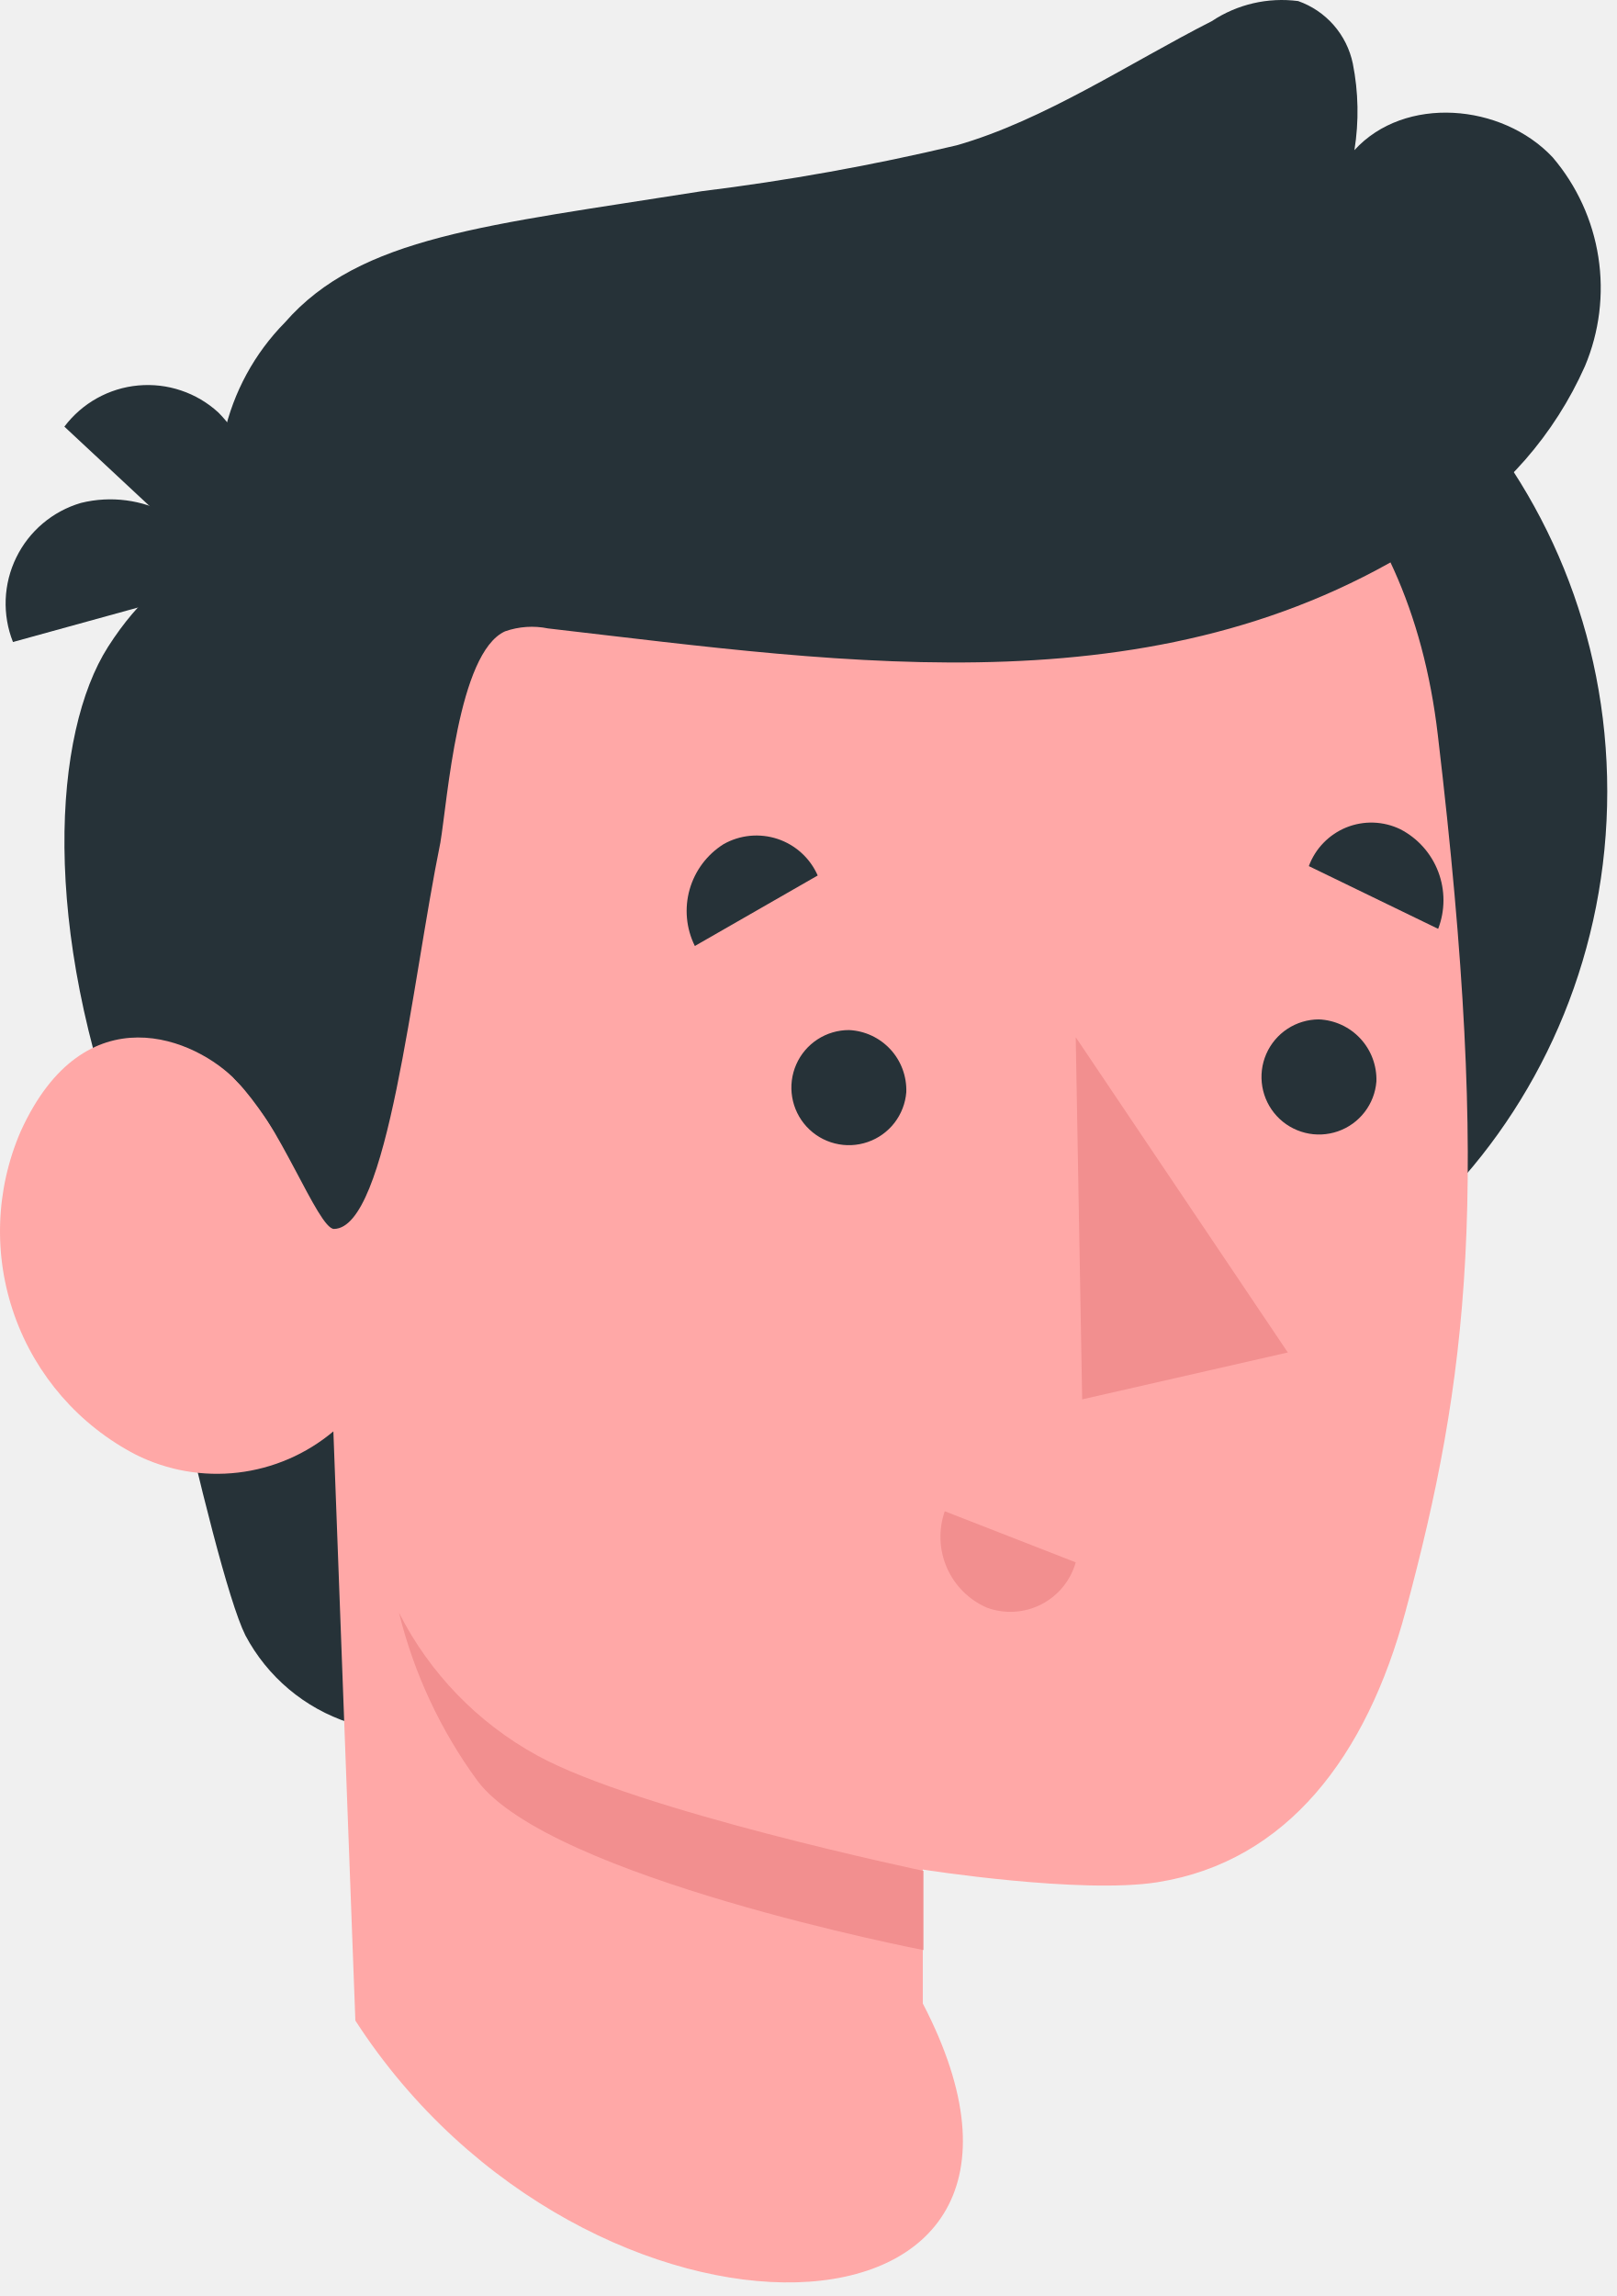
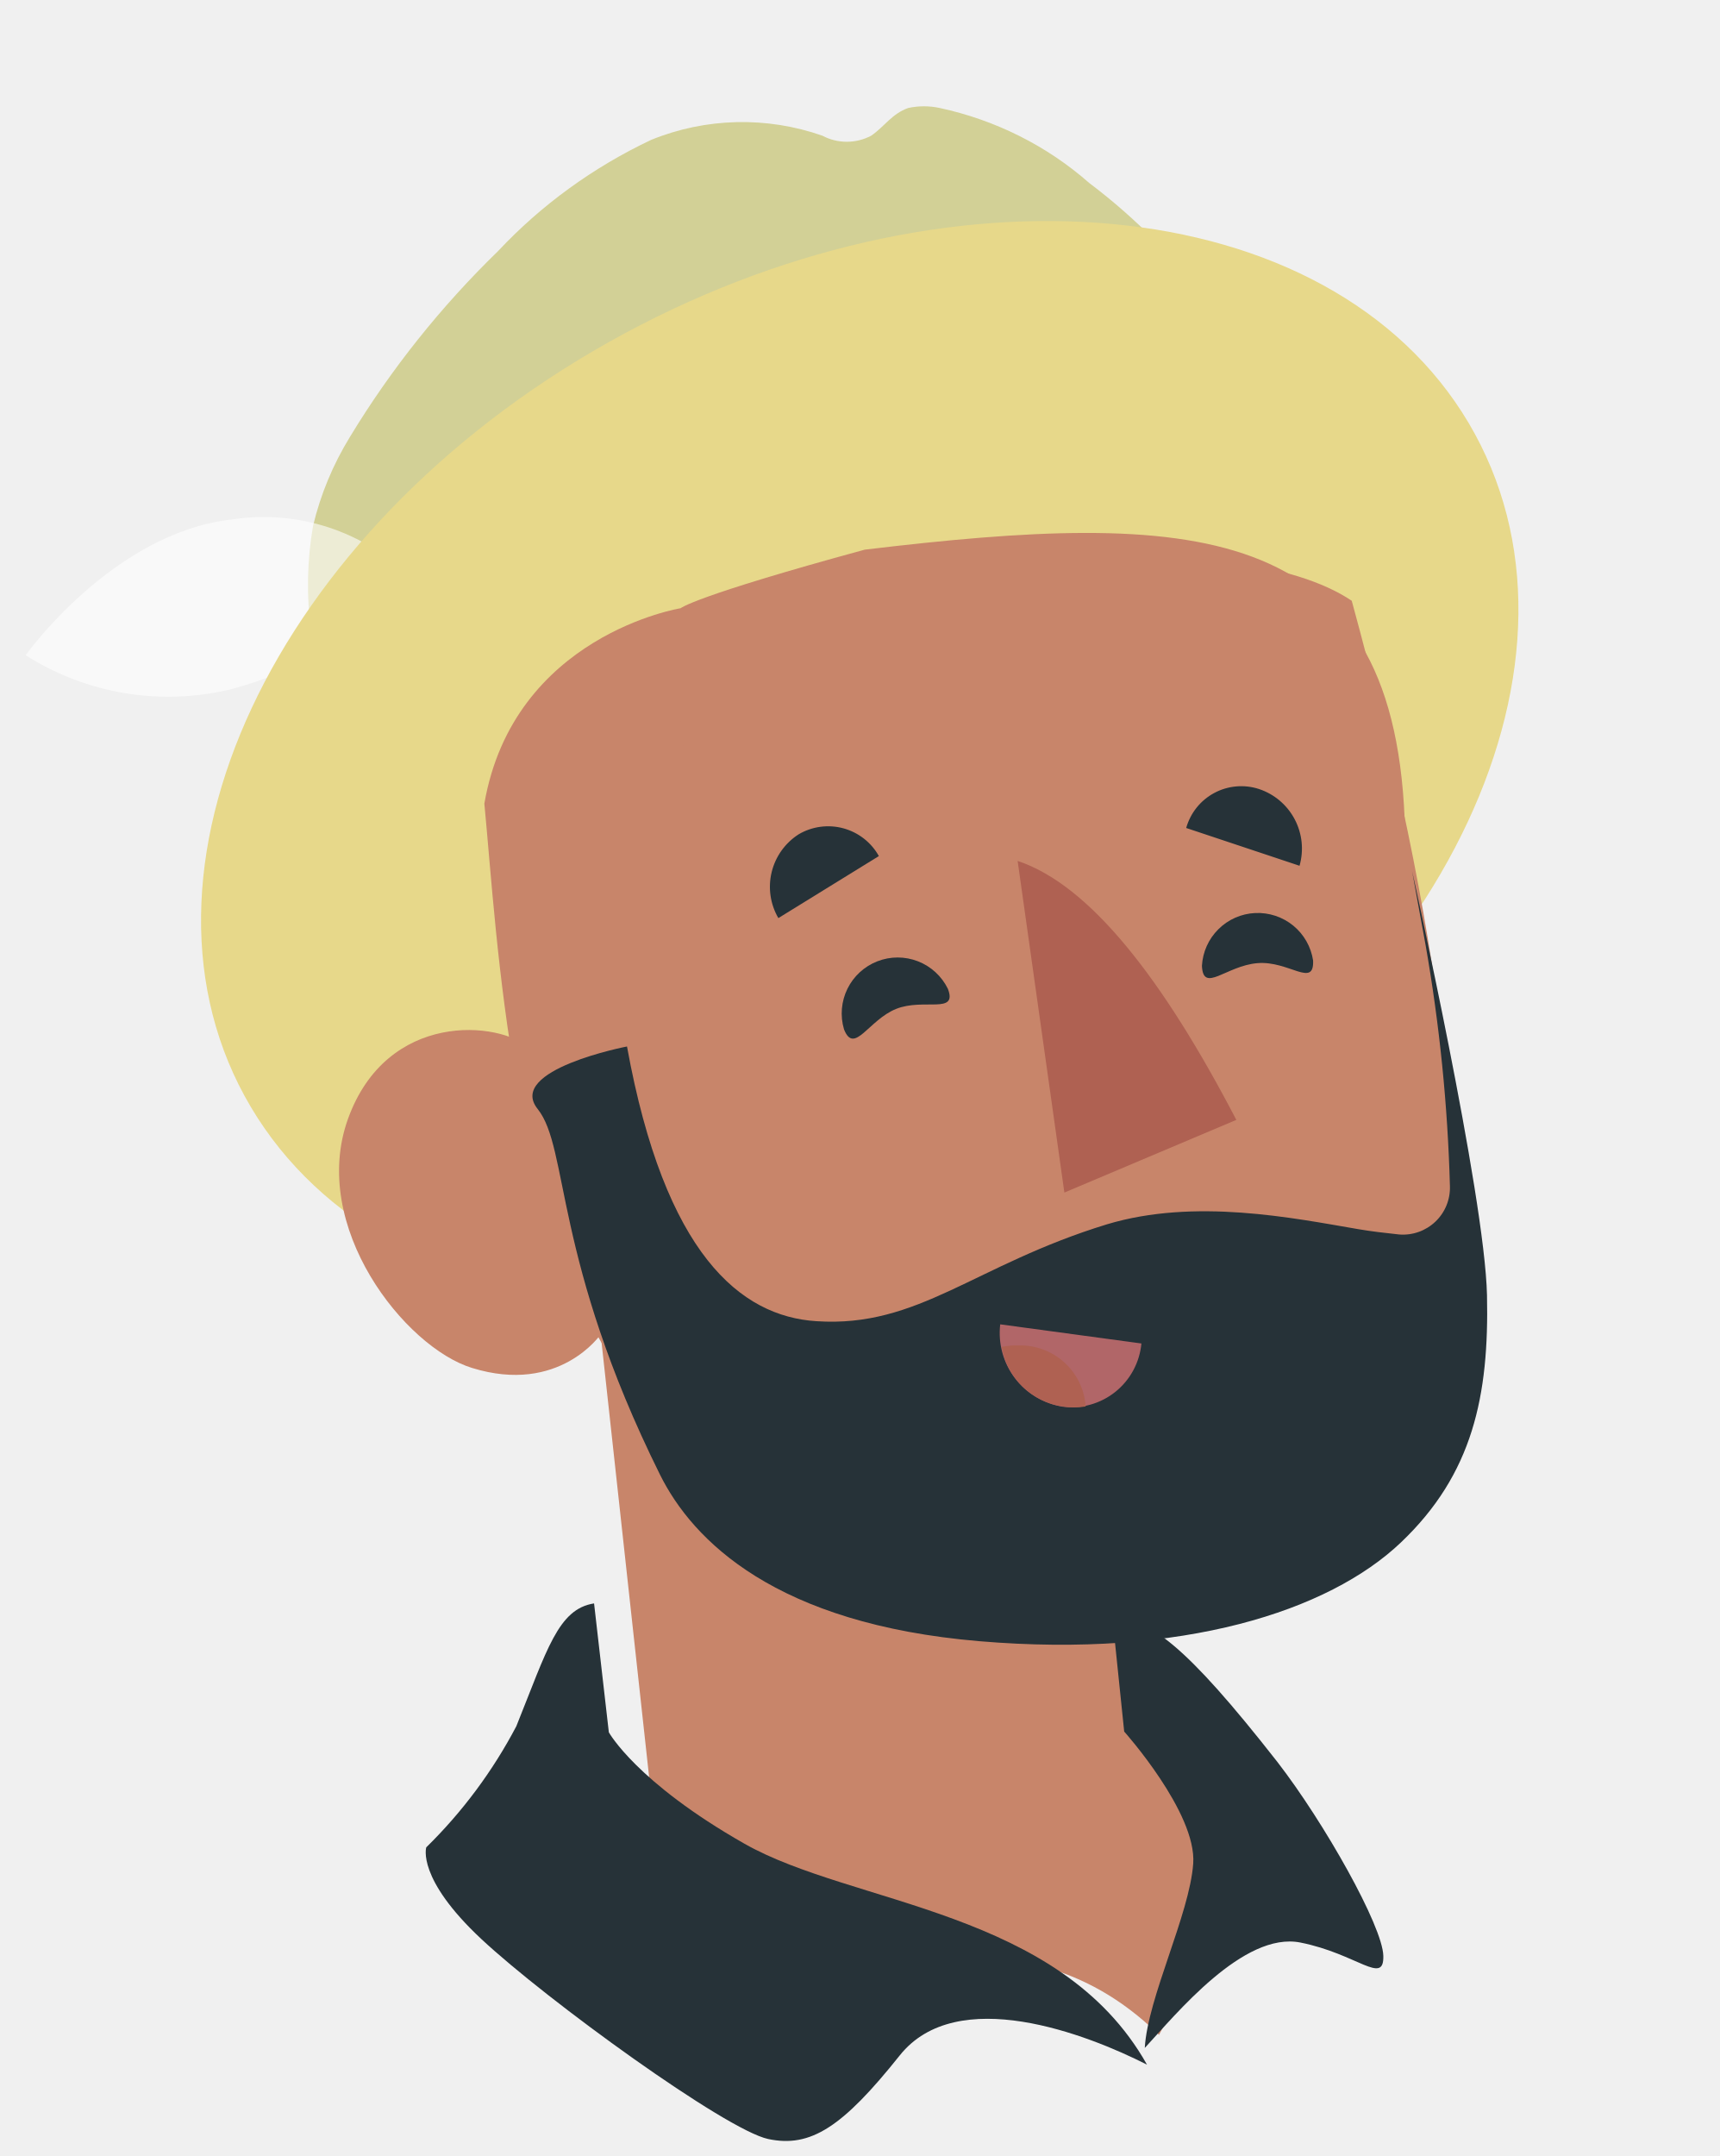
- <svg xmlns="http://www.w3.org/2000/svg" width="50" height="71" viewBox="0 0 50 71" fill="none">
-   <path d="M15.711 24.473C15.711 34.273 23.341 42.223 32.711 42.223C42.081 42.223 49.711 34.223 49.711 24.473C49.711 14.723 42.081 6.723 32.711 6.723C23.341 6.723 15.711 14.673 15.711 24.473Z" fill="#263238" />
-   <path d="M3.931 35.683C3.931 35.683 6.541 48.473 7.591 50.573C8.271 51.855 9.421 52.823 10.801 53.273L10.621 44.273L3.931 35.683Z" fill="#263238" />
-   <path d="M7.211 17.363C7.211 17.363 5.331 16.893 3.341 20.003C1.641 22.673 1.251 28.663 3.931 35.683L8.851 36.273L7.211 17.363Z" fill="#263238" />
-   <path d="M10.331 36.273C9.331 36.893 8.581 34.773 7.331 33.443C6.081 32.113 2.621 30.633 0.641 34.983C-0.142 36.791 -0.21 38.828 0.451 40.684C1.111 42.54 2.452 44.077 4.201 44.983C5.178 45.472 6.278 45.665 7.364 45.537C8.449 45.409 9.474 44.966 10.311 44.263L10.991 62.483C18.151 73.563 34.371 73.163 28.541 61.953V57.813C28.541 57.813 33.431 58.583 35.811 58.203C39.811 57.563 42.271 54.303 43.471 49.833C45.401 42.653 46.141 36.833 44.471 22.733C42.671 7.253 25.391 7.093 16.051 13.213C6.711 19.333 10.331 36.273 10.331 36.273Z" fill="#FFA8A7" />
-   <path d="M10.331 38.003C9.831 38.003 8.601 34.603 7.331 33.443C5.621 31.833 7.171 17.363 7.171 17.363C6.723 16.101 6.639 14.739 6.929 13.432C7.219 12.126 7.871 10.927 8.811 9.973C11.141 7.303 15.041 6.973 21.701 5.913C24.355 5.586 26.989 5.112 29.591 4.493C32.291 3.723 34.961 1.933 37.481 0.653C38.267 0.131 39.215 -0.089 40.151 0.033C40.575 0.182 40.953 0.438 41.249 0.776C41.545 1.114 41.749 1.523 41.841 1.963C42.017 2.846 42.034 3.754 41.891 4.643C43.441 2.943 46.451 3.193 48.021 4.863C48.77 5.741 49.26 6.811 49.436 7.951C49.613 9.092 49.469 10.259 49.021 11.323C48.082 13.436 46.528 15.217 44.561 16.433C36.191 22.083 26.321 20.513 16.951 19.433C16.508 19.342 16.048 19.373 15.621 19.523C14.161 20.183 13.841 24.743 13.621 26.053C12.721 30.463 12.001 37.973 10.331 38.003Z" fill="#263238" />
-   <path d="M6.991 17.853L1.991 13.193C2.262 12.834 2.605 12.534 2.998 12.315C3.391 12.096 3.825 11.961 4.274 11.92C4.722 11.879 5.174 11.931 5.6 12.075C6.027 12.218 6.419 12.449 6.751 12.753C7.419 13.42 7.814 14.313 7.859 15.257C7.903 16.2 7.593 17.126 6.991 17.853V17.853Z" fill="#263238" />
-   <path d="M7.001 18.033L0.401 19.853C0.235 19.434 0.159 18.986 0.176 18.536C0.194 18.086 0.305 17.644 0.503 17.24C0.7 16.835 0.98 16.476 1.324 16.186C1.668 15.895 2.069 15.68 2.501 15.553C3.425 15.323 4.403 15.451 5.237 15.911C6.071 16.371 6.701 17.129 7.001 18.033V18.033Z" fill="#263238" />
-   <path d="M28.561 57.853C28.561 57.853 19.711 55.993 16.611 54.283C14.776 53.277 13.288 51.739 12.341 49.873C12.803 51.748 13.629 53.515 14.771 55.073C17.031 58.073 28.561 60.303 28.561 60.303V57.853Z" fill="#F28F8F" />
-   <path d="M25.291 27.073L21.491 29.253C21.222 28.711 21.165 28.089 21.329 27.507C21.494 26.925 21.869 26.424 22.381 26.103C22.633 25.961 22.911 25.874 23.199 25.846C23.486 25.819 23.777 25.852 24.051 25.943C24.325 26.034 24.577 26.182 24.791 26.377C25.004 26.571 25.174 26.808 25.291 27.073Z" fill="#263238" />
-   <path d="M29.221 46.733L33.271 48.313C33.192 48.592 33.057 48.852 32.873 49.076C32.689 49.3 32.461 49.483 32.202 49.615C31.944 49.746 31.661 49.823 31.372 49.84C31.082 49.857 30.793 49.814 30.521 49.713C29.968 49.472 29.527 49.031 29.286 48.478C29.045 47.925 29.022 47.302 29.221 46.733V46.733Z" fill="#F28F8F" />
-   <path d="M44.481 28.723L40.481 26.783C40.581 26.514 40.735 26.268 40.936 26.062C41.136 25.856 41.377 25.694 41.643 25.586C41.91 25.479 42.196 25.428 42.483 25.438C42.77 25.448 43.052 25.518 43.311 25.643C43.851 25.922 44.269 26.391 44.484 26.959C44.7 27.528 44.699 28.156 44.481 28.723V28.723Z" fill="#263238" />
-   <path d="M42.571 33.443C42.544 33.788 42.417 34.117 42.205 34.391C41.994 34.665 41.707 34.871 41.381 34.984C41.054 35.098 40.701 35.114 40.366 35.03C40.03 34.946 39.726 34.767 39.491 34.513C39.256 34.26 39.1 33.943 39.042 33.602C38.984 33.261 39.026 32.91 39.164 32.593C39.302 32.276 39.529 32.006 39.818 31.816C40.107 31.626 40.445 31.524 40.791 31.523C41.281 31.544 41.743 31.757 42.076 32.117C42.409 32.476 42.587 32.953 42.571 33.443V33.443Z" fill="#263238" />
-   <path d="M28.031 33.773C28.004 34.118 27.876 34.448 27.665 34.722C27.453 34.996 27.166 35.202 26.838 35.315C26.511 35.428 26.158 35.444 25.822 35.359C25.486 35.275 25.182 35.094 24.948 34.84C24.713 34.585 24.558 34.267 24.501 33.926C24.444 33.584 24.488 33.233 24.627 32.916C24.766 32.599 24.995 32.33 25.285 32.141C25.576 31.952 25.915 31.852 26.261 31.853C26.749 31.876 27.208 32.091 27.54 32.45C27.871 32.809 28.047 33.285 28.031 33.773Z" fill="#263238" />
-   <path d="M33.271 32.073L33.471 43.273L39.831 41.823L33.271 32.073Z" fill="#F28F8F" />
+ <svg xmlns="http://www.w3.org/2000/svg" width="71" height="89" viewBox="0 0 71 89" fill="none">
+   <path d="M12.928 21.701C13.236 20.412 13.75 19.175 14.45 18.035C16.145 15.24 18.203 12.66 20.573 10.358C22.354 8.459 24.497 6.904 26.888 5.774C29.136 4.857 31.665 4.796 33.959 5.602C34.267 5.766 34.613 5.852 34.965 5.852C35.318 5.852 35.664 5.766 35.972 5.602C36.511 5.236 36.835 4.686 37.506 4.457C37.932 4.365 38.374 4.365 38.8 4.457C41.105 4.953 43.233 6.02 44.972 7.55C46.938 9.032 48.659 10.79 50.077 12.764C50.369 13.136 50.6 13.55 50.76 13.99C50.923 14.436 50.897 14.925 50.688 15.353C50.089 16.499 48.291 17.015 47.248 17.553C45.822 18.252 44.408 18.951 43.018 19.708L33.863 24.692L16.918 33.859C16.714 33.973 14.617 34.89 14.617 35.119C13.728 32.154 13.134 29.116 12.844 26.044C12.65 24.6 12.678 23.137 12.928 21.701V21.701Z" fill="#D2D096" />
+   <path opacity="0.6" d="M16.955 23.858C16.011 22.906 14.849 22.19 13.566 21.77C12.283 21.35 10.915 21.238 9.579 21.443C4.662 21.986 1.06 27.047 1.06 27.047C2.31 27.844 3.714 28.379 5.184 28.618C6.654 28.857 8.159 28.795 9.604 28.436C12.462 27.661 15.021 26.068 16.955 23.858Z" fill="white" />
+   <path d="M10.359 45.699C4.638 36.058 11.256 21.92 25.141 14.121C39.025 6.322 54.919 7.816 60.641 17.457C66.362 27.098 59.744 41.236 45.859 49.035C31.975 56.834 16.081 55.34 10.359 45.699Z" fill="#E7D88A" />
+   <path d="M20 33.171C20.553 38.947 21.082 50.46 25.853 57C25.853 57 33.884 57.018 40.397 56.546C53.421 55.556 55.973 45.258 58 33.805C57.493 21.392 49.191 21.075 35.707 22.69C28.613 24.623 28.107 25.107 28.107 25.107C28.107 25.107 21.212 26.218 20 33.171Z" fill="#C8856A" />
+   <path d="M19.491 56.469C23.099 57.586 24.803 55.083 24.803 55.083L26.862 73.889C28.478 76.561 30.89 78.616 33.732 79.742C38.245 81.358 43.085 79.334 47.858 84C50.928 78.167 52.669 75.255 47.04 71.037L46.434 65.463C48.506 65.477 50.574 65.287 52.612 64.895C56.461 63.898 58.674 60.508 59.501 56.031C60.82 48.811 59.501 38.262 55.816 24.8C51.159 21.659 36.744 22.337 28.026 29.158C29.113 37.135 27.237 40.954 27.487 43.876C27.137 44.773 26.624 45.592 25.977 46.289C24.649 47.705 23.215 44.474 21.916 43.297C20.617 42.12 15.979 41.732 14.372 46.179C12.765 50.626 16.72 55.622 19.491 56.469Z" fill="#C8856A" />
+   <path d="M47.361 85.229C44.88 83.969 39.511 81.889 37.151 84.849C34.791 87.809 33.471 88.669 31.721 88.299C29.971 87.929 22.57 82.559 19.881 80.049C17.191 77.539 17.601 76.259 17.601 76.259C19.093 74.796 20.348 73.109 21.32 71.259C22.59 68.109 23.041 66.419 24.53 66.189L25.14 71.509C25.14 71.509 26.27 73.569 30.741 76.109C35.211 78.649 43.761 78.819 47.361 85.229Z" fill="#263238" />
+   <path d="M47.27 84.539C48.56 83.149 51.35 79.719 53.7 80.189C56.05 80.659 57.15 81.969 57.12 80.739C57.09 79.509 54.69 75.249 52.75 72.739C48.89 67.809 47.49 66.879 45.93 66.739L46.42 71.479C46.42 71.479 49.42 74.829 49.27 76.929C49.12 79.029 47.39 82.459 47.27 84.539Z" fill="#263238" />
+   <path d="M39.14 40.819C39.55 41.889 38.14 41.189 37 41.649C35.86 42.109 35.27 43.559 34.85 42.489C34.686 41.934 34.737 41.337 34.992 40.817C35.247 40.298 35.688 39.893 36.228 39.683C36.767 39.472 37.366 39.473 37.906 39.683C38.445 39.894 38.886 40.299 39.14 40.819V40.819Z" fill="#263238" />
+   <path d="M54.22 39.649C54.27 40.799 53.22 39.649 51.92 39.759C50.62 39.869 49.68 41.019 49.63 39.869C49.662 39.298 49.904 38.76 50.31 38.358C50.715 37.955 51.255 37.717 51.826 37.69C52.397 37.663 52.957 37.848 53.4 38.209C53.842 38.571 54.134 39.084 54.22 39.649V39.649Z" fill="#263238" />
+   <path d="M36.29 35.339L32.14 37.899C31.806 37.325 31.707 36.645 31.864 36C32.021 35.355 32.421 34.796 32.98 34.439C33.256 34.277 33.561 34.172 33.878 34.13C34.194 34.088 34.516 34.109 34.825 34.193C35.133 34.277 35.421 34.421 35.673 34.618C35.925 34.815 36.135 35.06 36.29 35.339V35.339Z" fill="#263238" />
+   <path d="M53.66 35.739L48.98 34.179C49.066 33.873 49.213 33.587 49.411 33.339C49.61 33.09 49.857 32.885 50.137 32.735C50.418 32.584 50.725 32.492 51.042 32.464C51.359 32.435 51.678 32.471 51.98 32.569C52.616 32.778 53.145 33.225 53.458 33.816C53.771 34.407 53.844 35.096 53.66 35.739V35.739Z" fill="#263238" />
+   <path d="M42.02 35.539L43.95 49.229L51.05 46.229C48.02 40.409 45.011 36.539 42.02 35.539Z" fill="#AF6152" />
+   <path d="M25.89 43.199C27.451 51.789 30.581 54.339 33.711 54.539C37.931 54.819 40.221 52.219 45.711 50.539C49.34 49.449 53.391 50.279 56.081 50.739C56.6 50.829 57.2 50.899 57.77 50.959C58.044 50.982 58.318 50.946 58.577 50.855C58.835 50.764 59.071 50.619 59.27 50.43C59.468 50.242 59.624 50.013 59.728 49.759C59.831 49.505 59.88 49.233 59.87 48.959C59.779 45.632 59.444 42.317 58.87 39.039L58.31 35.969C58.31 35.969 61.31 49.329 61.401 53.469C61.49 57.609 60.821 60.849 57.84 63.679C54.861 66.509 48.84 68.459 40.441 67.749C32.041 67.039 28.61 63.609 27.25 60.869C22.84 51.979 23.5 47.399 22.201 45.779C20.901 44.159 25.89 43.199 25.89 43.199Z" fill="#263238" />
+   <path d="M41.301 54.669L47.131 55.459C47.095 55.846 46.981 56.222 46.797 56.565C46.613 56.907 46.362 57.209 46.059 57.453C45.756 57.696 45.407 57.876 45.032 57.982C44.658 58.088 44.267 58.117 43.881 58.069C43.095 57.945 42.387 57.522 41.906 56.888C41.425 56.254 41.208 55.459 41.301 54.669V54.669Z" fill="#B16668" />
+   <path d="M42.06 55.539C41.825 55.533 41.591 55.553 41.36 55.599C41.468 56.222 41.769 56.796 42.221 57.237C42.674 57.679 43.255 57.967 43.88 58.059C44.195 58.114 44.516 58.114 44.83 58.059C44.782 57.363 44.467 56.713 43.951 56.243C43.435 55.774 42.758 55.522 42.06 55.539V55.539Z" fill="#AF6152" />
</svg>
